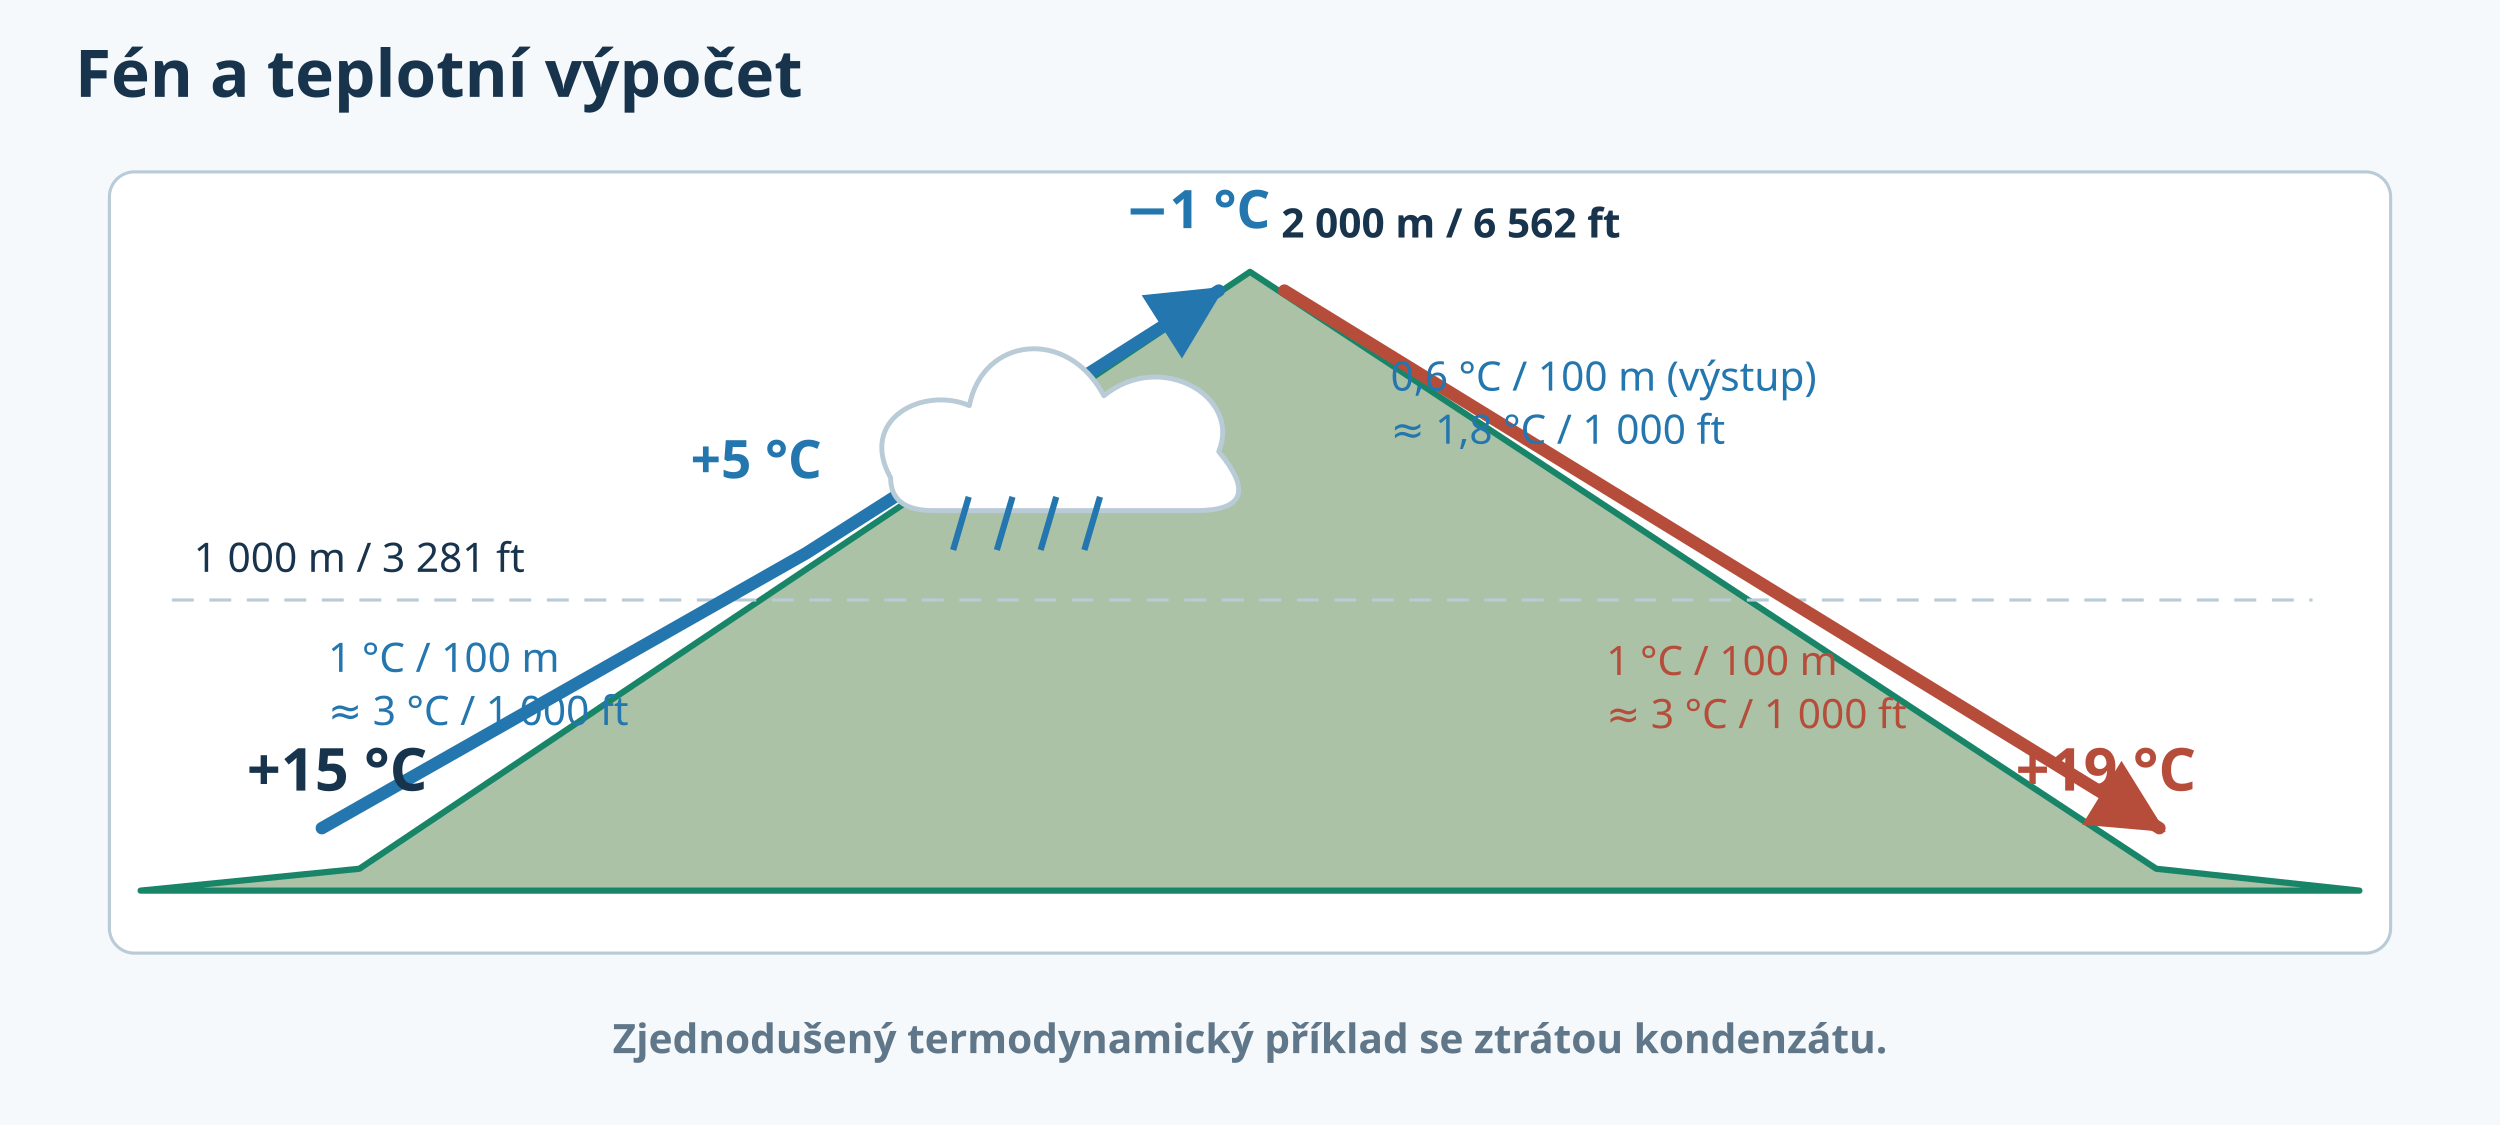
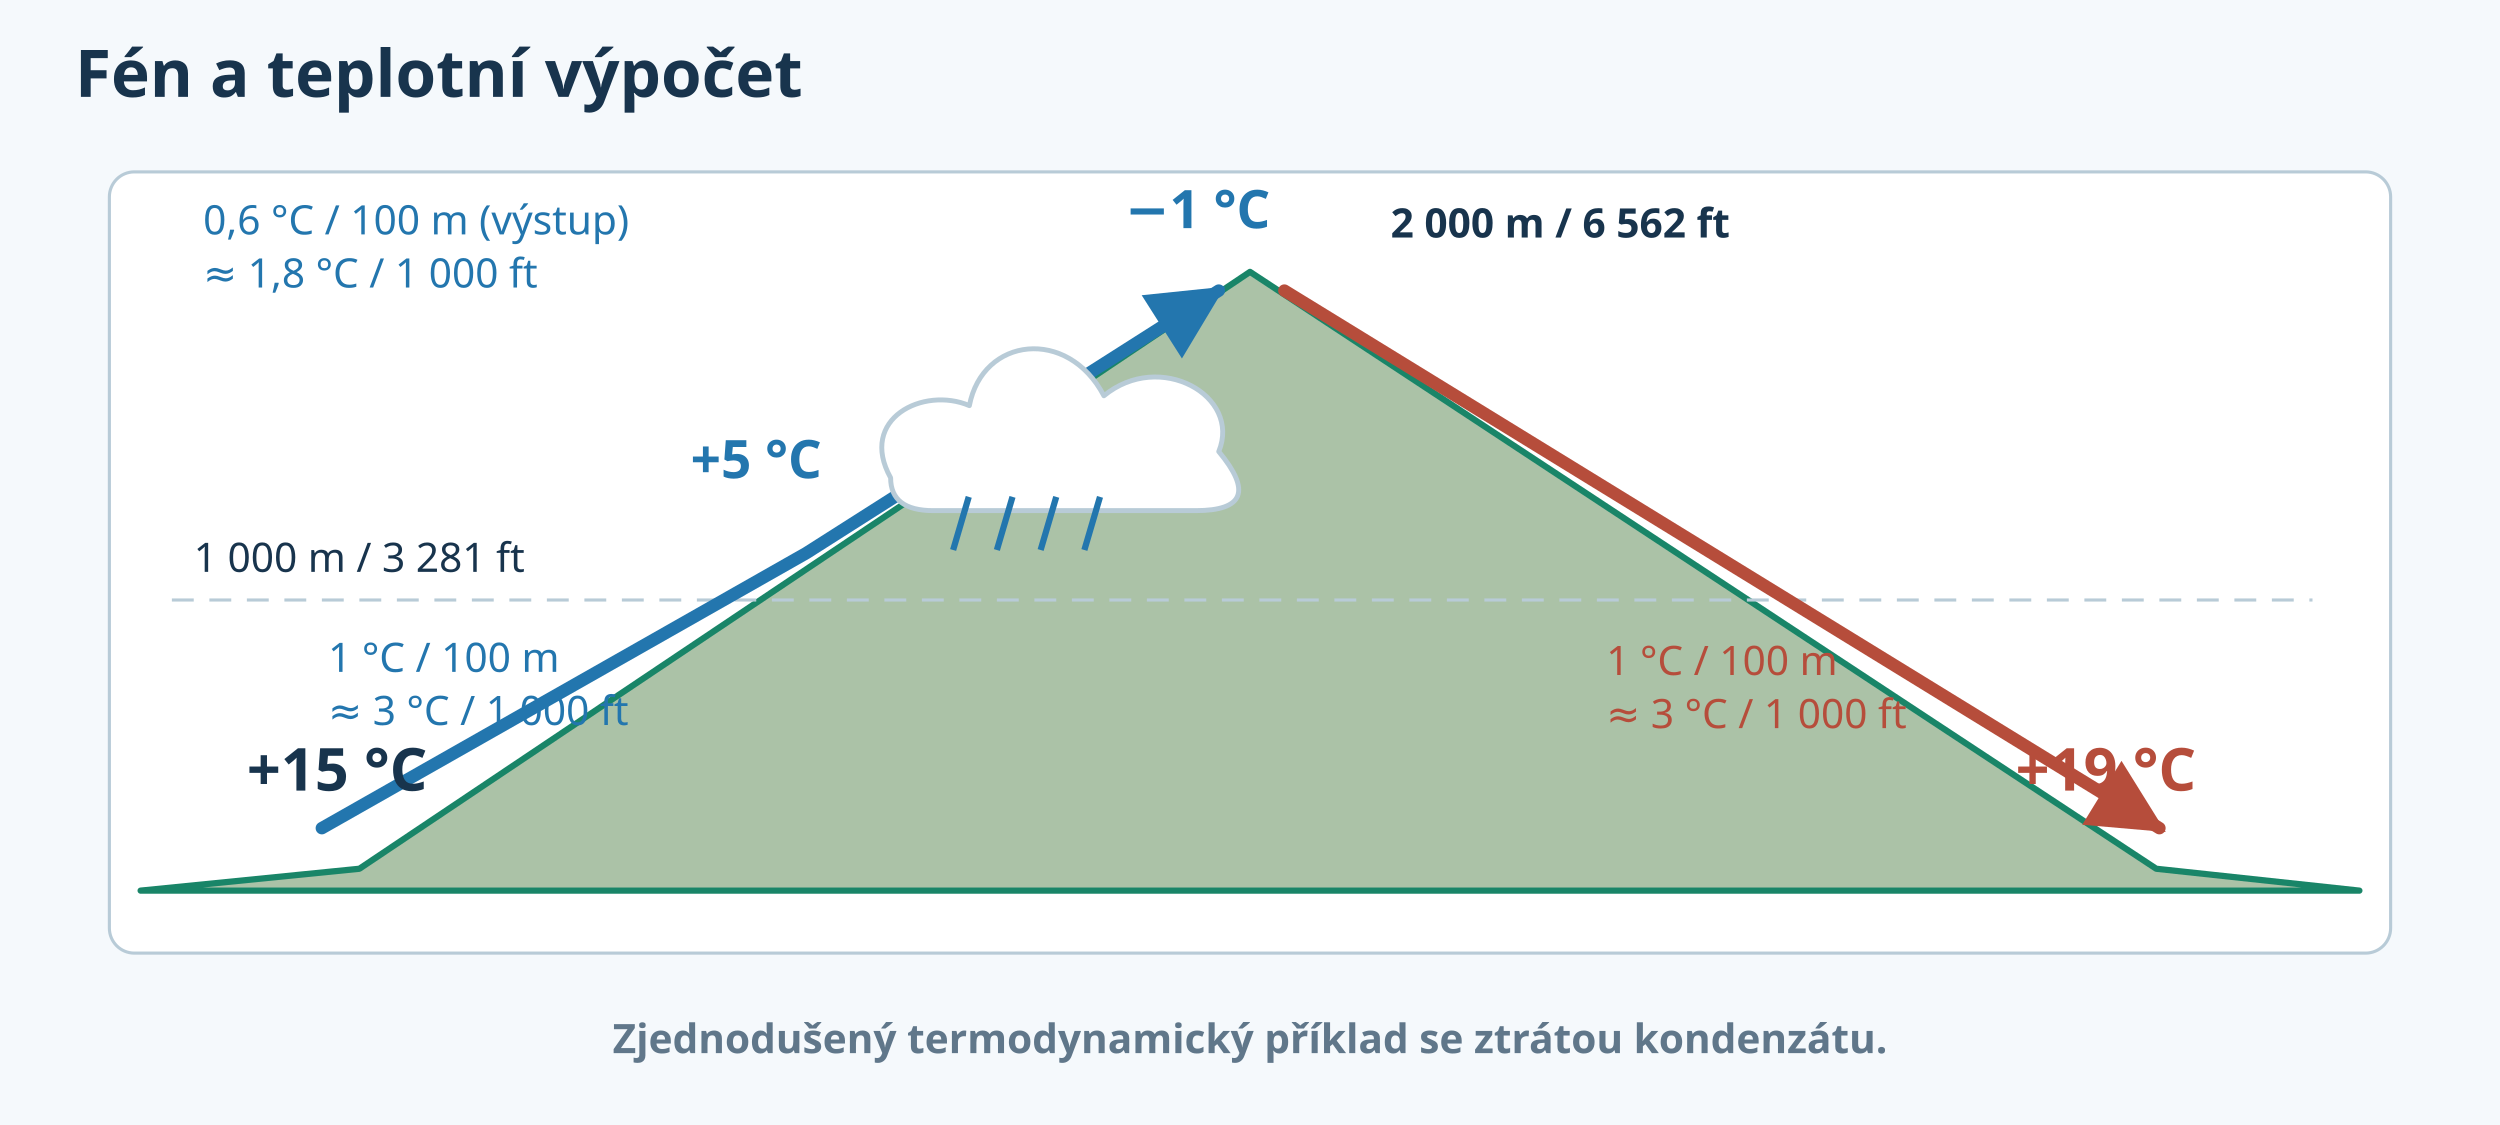
<svg xmlns="http://www.w3.org/2000/svg" viewBox="0 0 800 360" width="800" height="360" role="img" aria-labelledby="title desc">
  <defs>
    <marker id="arrow-2376ae" viewBox="0 0 10 10" refX="9" refY="5" markerWidth="6" markerHeight="6" orient="auto">
      <path d="M0 0L10 5L0 10Z" fill="#2376ae" />
    </marker>
    <marker id="arrow-b64d3b" viewBox="0 0 10 10" refX="9" refY="5" markerWidth="6" markerHeight="6" orient="auto">
      <path d="M0 0L10 5L0 10Z" fill="#b64d3b" />
    </marker>
    <marker id="arrow-198568" viewBox="0 0 10 10" refX="9" refY="5" markerWidth="6" markerHeight="6" orient="auto">
      <path d="M0 0L10 5L0 10Z" fill="#198568" />
    </marker>
    <marker id="arrow-60778a" viewBox="0 0 10 10" refX="9" refY="5" markerWidth="6" markerHeight="6" orient="auto">
      <path d="M0 0L10 5L0 10Z" fill="#60778a" />
    </marker>
    <marker id="arrow-18344d" viewBox="0 0 10 10" refX="9" refY="5" markerWidth="6" markerHeight="6" orient="auto">
      <path d="M0 0L10 5L0 10Z" fill="#18344d" />
    </marker>
    <marker id="arrow-7958a0" viewBox="0 0 10 10" refX="9" refY="5" markerWidth="6" markerHeight="6" orient="auto">
      <path d="M0 0L10 5L0 10Z" fill="#7958a0" />
    </marker>
    <marker id="arrow-dfac39" viewBox="0 0 10 10" refX="9" refY="5" markerWidth="6" markerHeight="6" orient="auto">
      <path d="M0 0L10 5L0 10Z" fill="#dfac39" />
    </marker>
  </defs>
  <rect width="800" height="360" fill="#f5f9fc" />
  <g font-family="system-ui, sans-serif">
    <text x="24" y="31" font-size="21" font-weight="700" fill="#18344d" text-anchor="start">Fén a teplotní výpočet</text>
    <rect x="35" y="55" width="730" height="250" rx="8" fill="#fff" stroke="#b8cbd7" />
    <path d="M45 285 L115 278 L400 87 L690 278 L755 285 Z" fill="#abc2a7" stroke="#198568" stroke-width="2" stroke-linejoin="round" stroke-linecap="round" />
    <line x1="55" y1="192" x2="740" y2="192" stroke="#b8cbd7" stroke-width="1" stroke-dasharray="7 5" />
    <text x="62" y="183" font-size="13" font-weight="400" fill="#18344d" text-anchor="start">1 000 m / 3 281 ft</text>
-     <text x="410" y="76" font-size="13" font-weight="700" fill="#18344d" text-anchor="start">2 000 m / 6 562 ft</text>
+     <text x="445" y="76" font-size="13" font-weight="700" fill="#18344d" text-anchor="start">2 000 m / 6 562 ft</text>
    <path d="M103 265 L258 177 L390 93" fill="none" stroke="#2376ae" stroke-width="4" stroke-linejoin="round" stroke-linecap="round" marker-end="url(#arrow-2376ae)" />
    <path d="M411 93 L691 265" fill="none" stroke="#b64d3b" stroke-width="4" stroke-linejoin="round" stroke-linecap="round" marker-end="url(#arrow-b64d3b)" />
    <g transform="translate(285 113) scale(1.05)">
      <path d="M0 38 C-10 20 10 10 24 16 C28 -5 54 -8 65 13 C82 -1 107 13 100 30 Q115 48 93 48 H13 Q0 48 0 38Z" fill="#fff" stroke="#b8cbd7" stroke-width="1.5" stroke-linejoin="round" stroke-linecap="round" />
    </g>
    <line x1="310" y1="159" x2="305" y2="176" stroke="#2376ae" stroke-width="2" />
    <line x1="324" y1="159" x2="319" y2="176" stroke="#2376ae" stroke-width="2" />
    <line x1="338" y1="159" x2="333" y2="176" stroke="#2376ae" stroke-width="2" />
    <line x1="352" y1="159" x2="347" y2="176" stroke="#2376ae" stroke-width="2" />
    <text x="79" y="253" font-size="19" font-weight="700" fill="#18344d" text-anchor="start">+15 °C</text>
    <text x="221" y="153" font-size="17" font-weight="700" fill="#2376ae" text-anchor="start">+5 °C</text>
    <text x="360" y="73" font-size="17" font-weight="700" fill="#2376ae" text-anchor="start">−1 °C</text>
    <text x="645" y="253" font-size="19" font-weight="700" fill="#b64d3b" text-anchor="start">+19 °C</text>
    <text x="105" y="215" font-size="13" font-weight="400" fill="#2376ae" text-anchor="start">1 °C / 100 m</text>
    <text x="105" y="232" font-size="13" font-weight="400" fill="#2376ae" text-anchor="start">≈ 3 °C / 1 000 ft</text>
-     <text x="445" y="125" font-size="13" font-weight="400" fill="#2376ae" text-anchor="start">0,6 °C / 100 m (výstup)</text>
-     <text x="445" y="142" font-size="13" font-weight="400" fill="#2376ae" text-anchor="start">≈ 1,8 °C / 1 000 ft</text>
+     <text x="65" y="75" font-size="13" font-weight="400" fill="#2376ae" text-anchor="start">0,6 °C / 100 m (výstup)</text>
+     <text x="65" y="92" font-size="13" font-weight="400" fill="#2376ae" text-anchor="start">≈ 1,8 °C / 1 000 ft</text>
    <text x="514" y="216" font-size="13" font-weight="400" fill="#b64d3b" text-anchor="start">1 °C / 100 m</text>
    <text x="514" y="233" font-size="13" font-weight="400" fill="#b64d3b" text-anchor="start">≈ 3 °C / 1 000 ft</text>
    <text x="400" y="337" font-size="13" font-weight="700" fill="#60778a" text-anchor="middle">Zjednodušený termodynamický příklad se ztrátou kondenzátu.</text>
  </g>
</svg>
